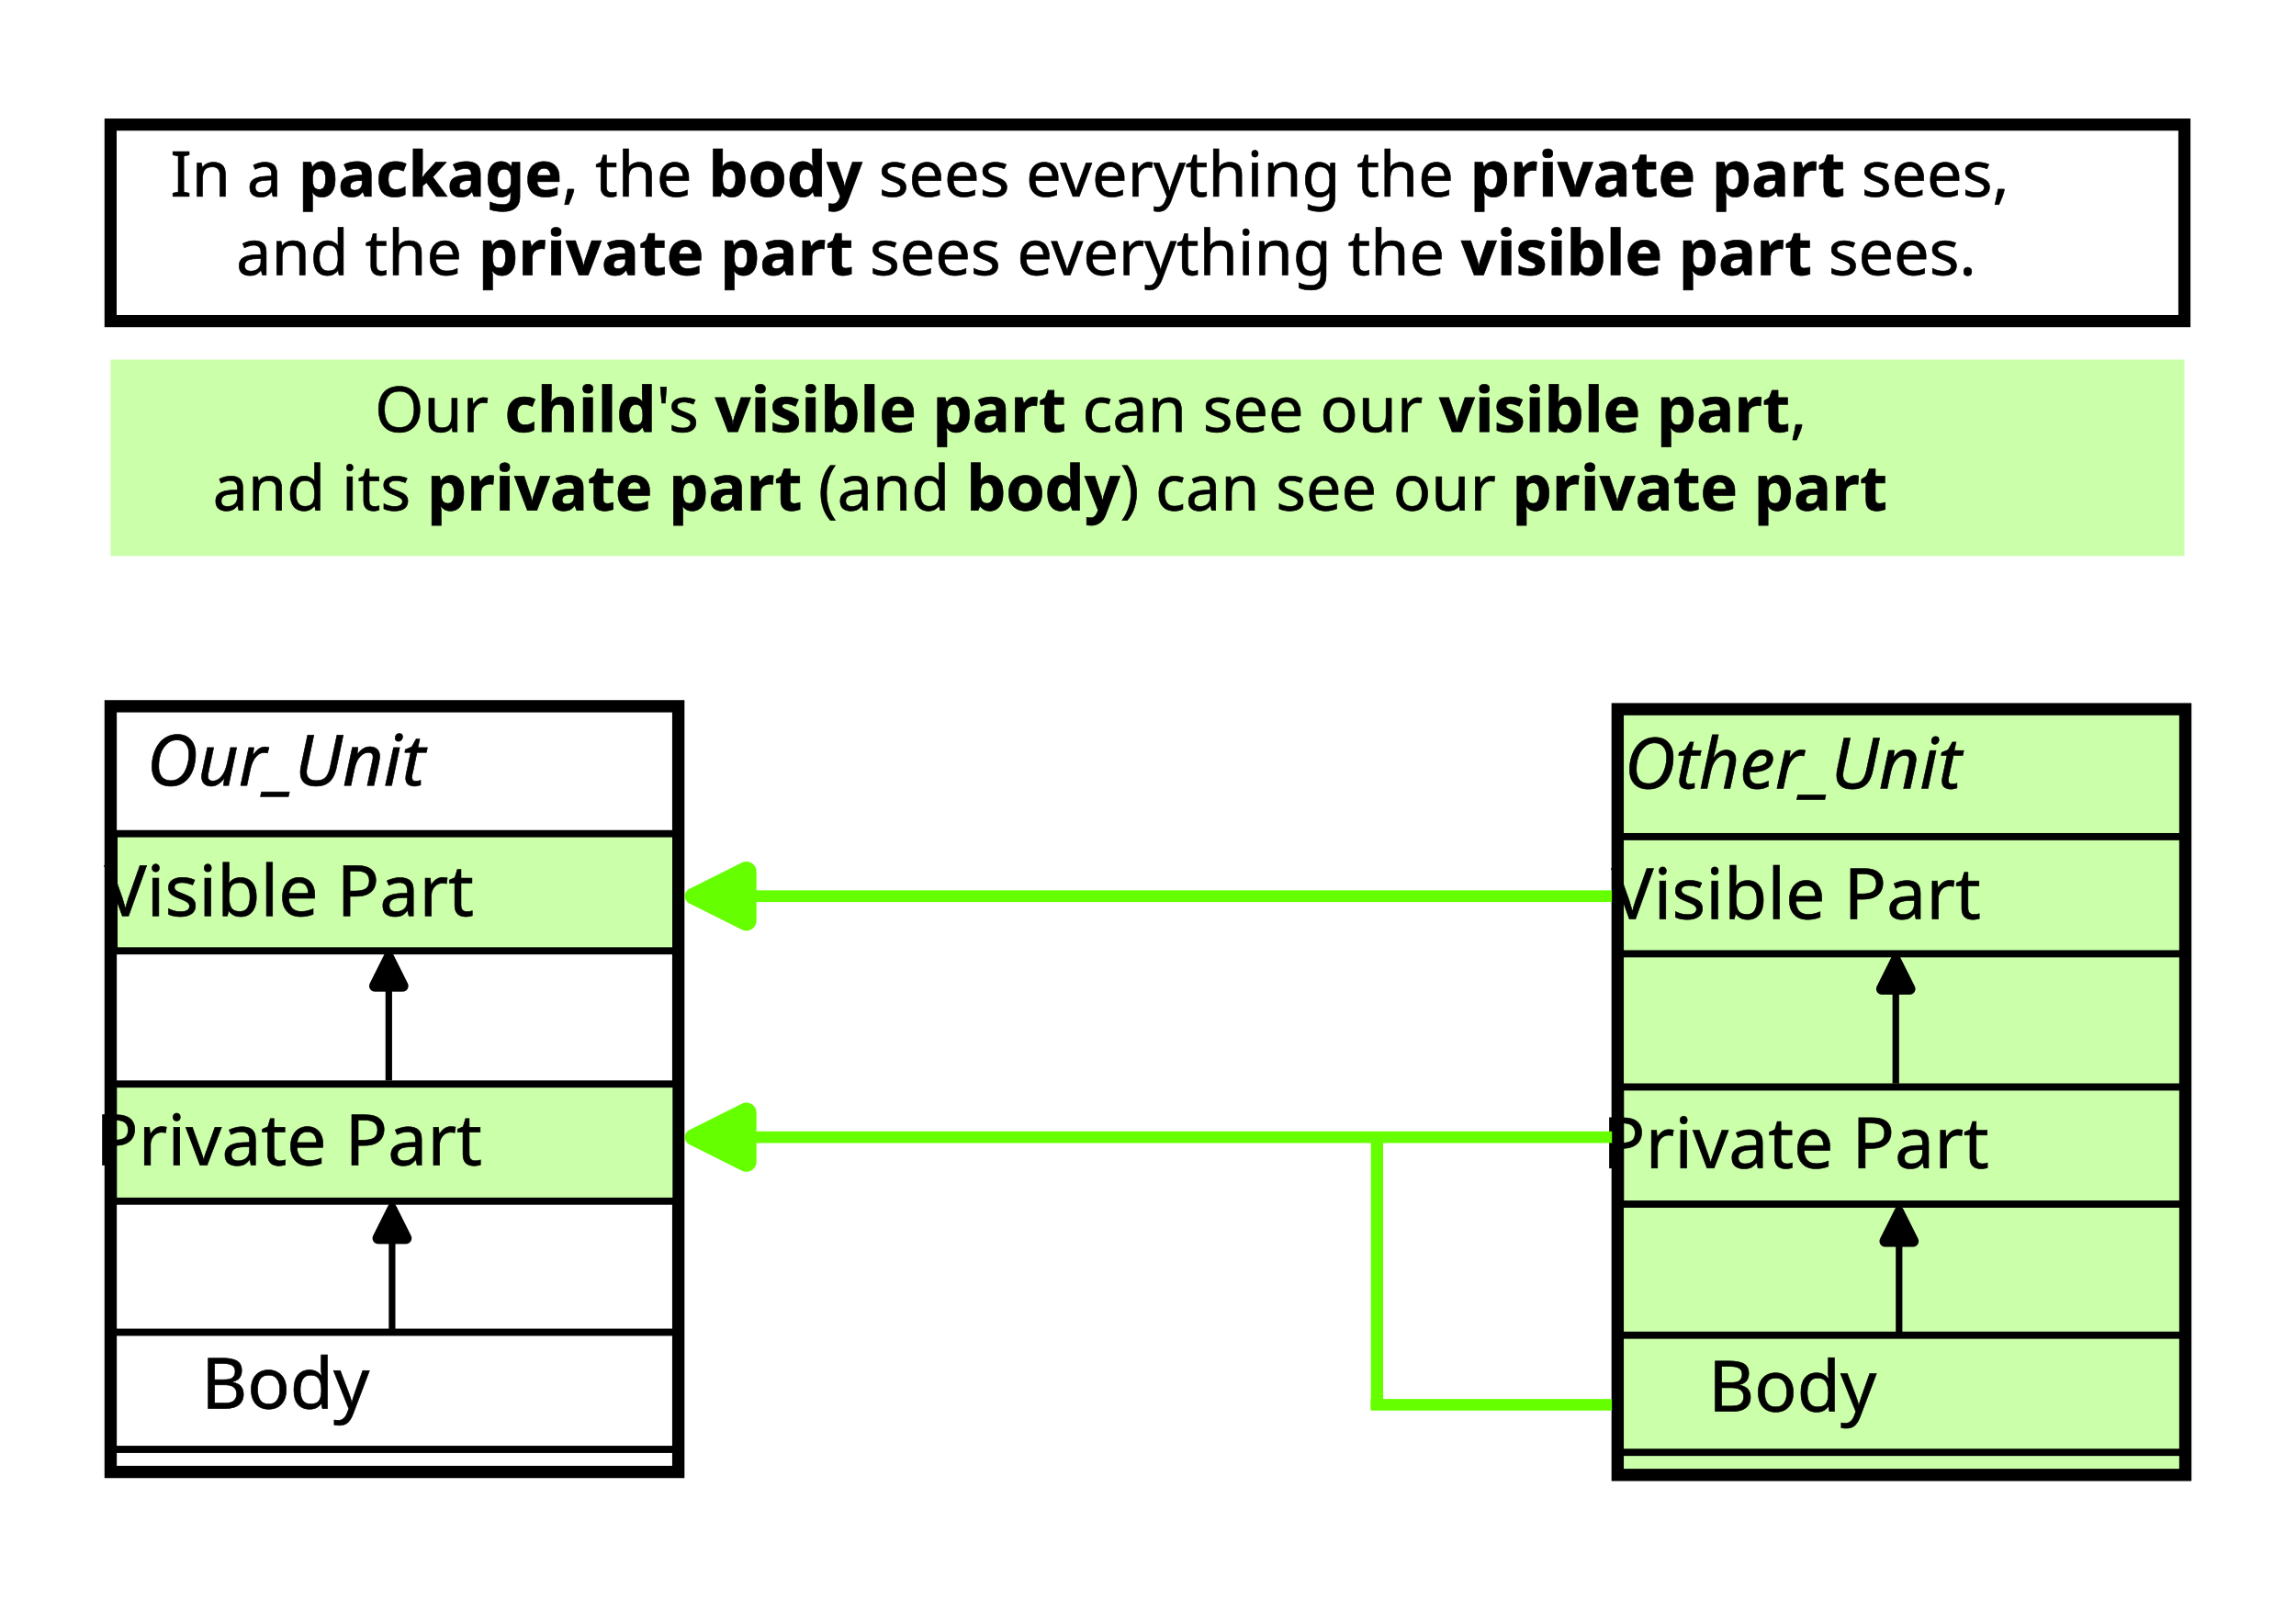
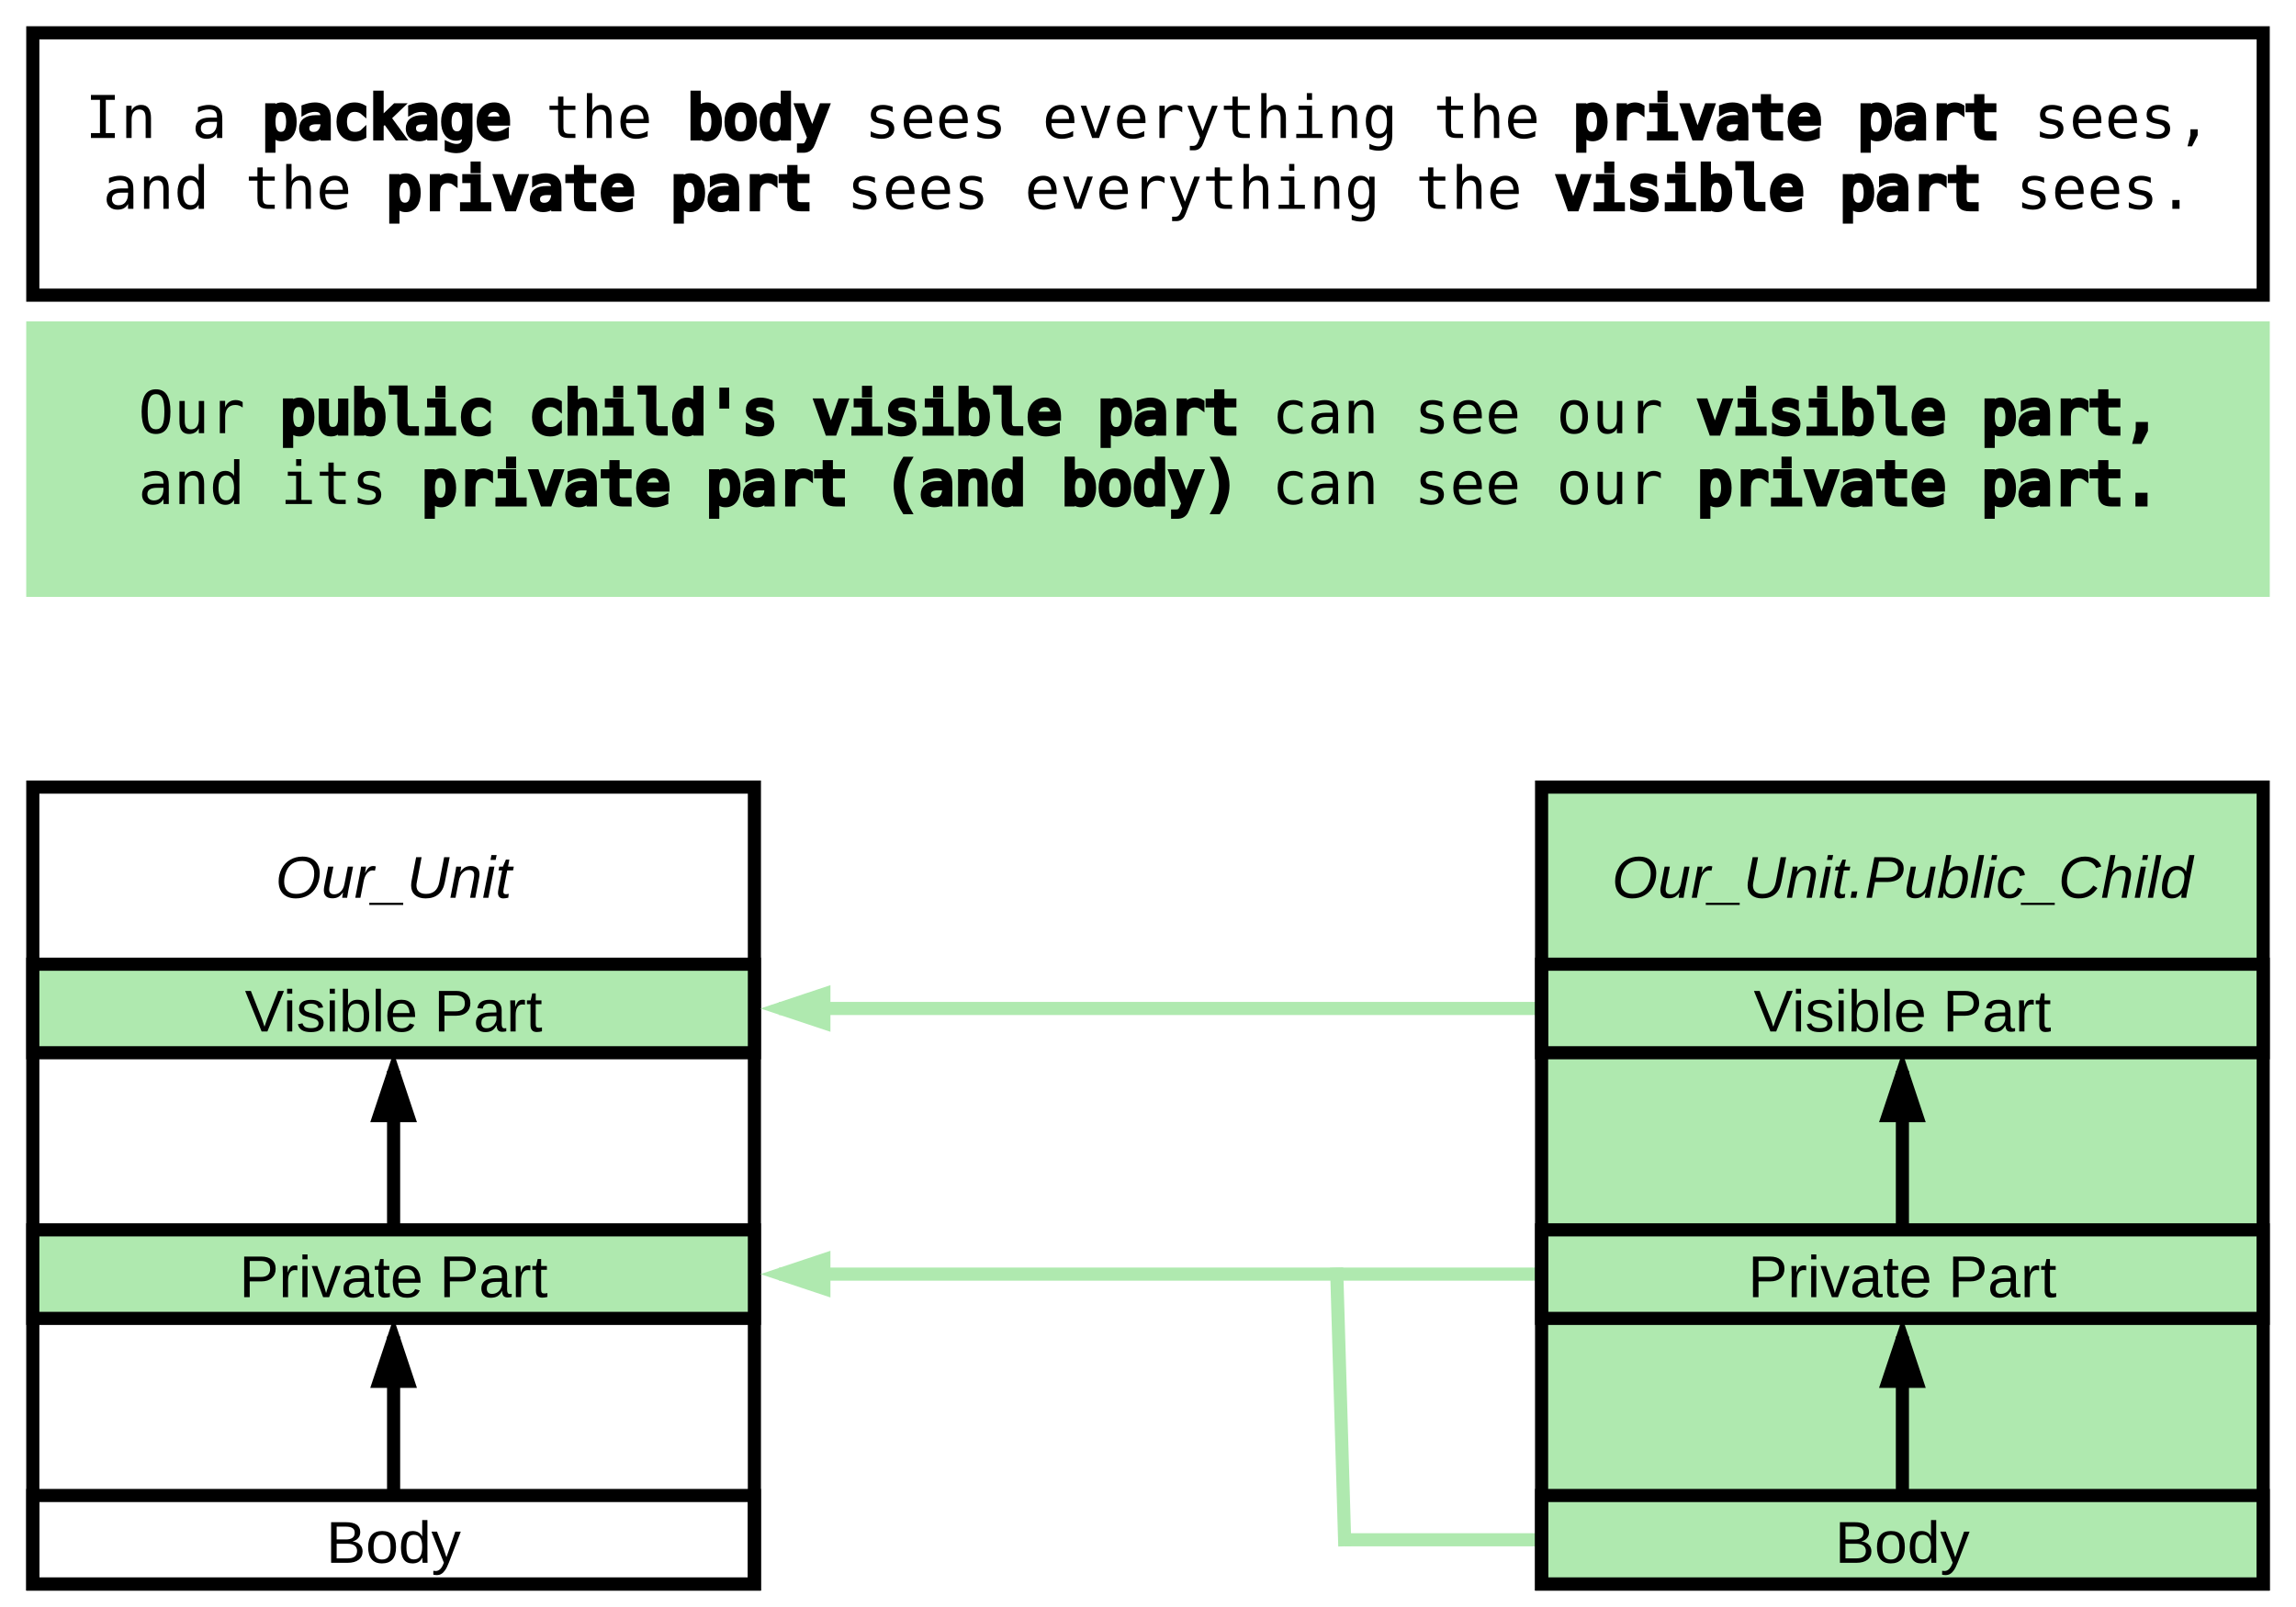
- <svg xmlns="http://www.w3.org/2000/svg" width="206.391mm" height="143.774mm" viewBox="0 0 206.391 143.774" version="1.1" id="svg1">
-   <defs id="defs1">
-     <marker style="overflow:visible" id="RoundedArrow" refX="0" refY="0" orient="auto-start-reverse" markerWidth="1" markerHeight="1" viewBox="0 0 1 1" preserveAspectRatio="xMidYMid">
-       <path transform="scale(0.7)" d="m -0.211,-4.106 6.422,3.211 a 1,1 90 0 1 0,1.789 L -0.211,4.106 A 1.236,1.236 31.717 0 1 -2,3 v -6 a 1.236,1.236 148.283 0 1 1.789,-1.106 z" style="fill:context-stroke;fill-rule:evenodd;stroke:none" id="path8" />
-     </marker>
-     <marker style="overflow:visible" id="RoundedArrow-9" refX="0" refY="0" orient="auto-start-reverse" markerWidth="1" markerHeight="1" viewBox="0 0 1 1" preserveAspectRatio="xMidYMid">
-       <path transform="scale(0.7)" d="m -0.211,-4.106 6.422,3.211 a 1,1 90 0 1 0,1.789 L -0.211,4.106 A 1.236,1.236 31.717 0 1 -2,3 v -6 a 1.236,1.236 148.283 0 1 1.789,-1.106 z" style="fill:context-stroke;fill-rule:evenodd;stroke:none" id="path8-2" />
-     </marker>
-     <marker style="overflow:visible" id="RoundedArrow-8-7" refX="0" refY="0" orient="auto-start-reverse" markerWidth="1" markerHeight="1" viewBox="0 0 1 1" preserveAspectRatio="xMidYMid">
-       <path transform="scale(0.7)" d="m -0.211,-4.106 6.422,3.211 a 1,1 90 0 1 0,1.789 L -0.211,4.106 A 1.236,1.236 31.717 0 1 -2,3 v -6 a 1.236,1.236 148.283 0 1 1.789,-1.106 z" style="fill:context-stroke;fill-rule:evenodd;stroke:none" id="path8-5-9" />
-     </marker>
-     <marker style="overflow:visible" id="RoundedArrow-9-4" refX="0" refY="0" orient="auto-start-reverse" markerWidth="1" markerHeight="1" viewBox="0 0 1 1" preserveAspectRatio="xMidYMid">
-       <path transform="scale(0.7)" d="m -0.211,-4.106 6.422,3.211 a 1,1 90 0 1 0,1.789 L -0.211,4.106 A 1.236,1.236 31.717 0 1 -2,3 v -6 a 1.236,1.236 148.283 0 1 1.789,-1.106 z" style="fill:context-stroke;fill-rule:evenodd;stroke:none" id="path8-2-8" />
-     </marker>
-     <marker style="overflow:visible" id="RoundedArrow-8-7-8" refX="0" refY="0" orient="auto-start-reverse" markerWidth="1" markerHeight="1" viewBox="0 0 1 1" preserveAspectRatio="xMidYMid">
-       <path transform="scale(0.7)" d="m -0.211,-4.106 6.422,3.211 a 1,1 90 0 1 0,1.789 L -0.211,4.106 A 1.236,1.236 31.717 0 1 -2,3 v -6 a 1.236,1.236 148.283 0 1 1.789,-1.106 z" style="fill:context-stroke;fill-rule:evenodd;stroke:none" id="path8-5-9-2" />
-     </marker>
-     <marker style="overflow:visible" id="RoundedArrow-1" refX="0" refY="0" orient="auto-start-reverse" markerWidth="1" markerHeight="1" viewBox="0 0 1 1" preserveAspectRatio="xMidYMid">
-       <path transform="scale(0.7)" d="m -0.211,-4.106 6.422,3.211 a 1,1 90 0 1 0,1.789 L -0.211,4.106 A 1.236,1.236 31.717 0 1 -2,3 v -6 a 1.236,1.236 148.283 0 1 1.789,-1.106 z" style="fill:context-stroke;fill-rule:evenodd;stroke:none" id="path8-5" />
-     </marker>
-   </defs>
-   <g id="layer1" transform="translate(0.5455,-109.6319)">
-     <rect style="fill:#ccffaa;stroke:none;stroke-width:1.092;stroke-linejoin:miter" id="rect6-1" width="186.42" height="17.661" x="9.395" y="141.951" />
-     <text xml:space="preserve" style="font-style:normal;font-variant:normal;font-weight:300;font-stretch:normal;font-size:5.644px;font-family:Calibri;-inkscape-font-specification:'Calibri Light';text-align:center;writing-mode:lr-tb;direction:ltr;text-anchor:middle;fill:#000000;stroke:#000000;stroke-width:0.052;stroke-dasharray:none" x="102.648" y="148.442" id="text3-3-7-2">
-       <tspan style="font-style:normal;font-variant:normal;font-weight:normal;font-stretch:normal;font-size:5.644px;font-family:Calibri;-inkscape-font-specification:Calibri;text-align:center;text-anchor:middle;fill:#000000;stroke:#000000;stroke-width:0.052;stroke-dasharray:none" x="102.648" y="148.442" id="tspan2-7">Our <tspan style="font-style:normal;font-variant:normal;font-weight:bold;font-stretch:normal;font-family:Calibri;-inkscape-font-specification:'Calibri Bold'" id="tspan8">child</tspan>'s <tspan style="font-style:normal;font-variant:normal;font-weight:bold;font-stretch:normal;font-family:Calibri;-inkscape-font-specification:'Calibri Bold'" id="tspan9">visible part</tspan> can see our <tspan style="font-style:normal;font-variant:normal;font-weight:bold;font-stretch:normal;font-family:Calibri;-inkscape-font-specification:'Calibri Bold'" id="tspan10">visible part</tspan>,</tspan>
-       <tspan style="font-style:normal;font-variant:normal;font-weight:normal;font-stretch:normal;font-size:5.644px;font-family:Calibri;-inkscape-font-specification:Calibri;text-align:center;text-anchor:middle;fill:#000000;stroke:#000000;stroke-width:0.052;stroke-dasharray:none" x="102.648" y="155.498" id="tspan3-9">and its <tspan style="font-style:normal;font-variant:normal;font-weight:bold;font-stretch:normal;font-family:Calibri;-inkscape-font-specification:'Calibri Bold'" id="tspan11">private part</tspan> (and <tspan style="font-style:normal;font-variant:normal;font-weight:bold;font-stretch:normal;font-family:Calibri;-inkscape-font-specification:'Calibri Bold'" id="tspan12">body</tspan>) can see our <tspan style="font-style:normal;font-variant:normal;font-weight:bold;font-stretch:normal;font-family:Calibri;-inkscape-font-specification:'Calibri Bold'" id="tspan13">private part</tspan>
-       </tspan>
-     </text>
-     <rect style="fill:none;stroke:#000000;stroke-width:1.103;stroke-dasharray:none" id="rect1-4" width="51.032" height="68.825" x="9.4" y="173.111" />
-     <text xml:space="preserve" style="font-size:6.35px;font-family:'Courier New';-inkscape-font-specification:'Courier New';text-align:center;writing-mode:lr-tb;direction:ltr;text-anchor:middle;fill:#000000;stroke:#000000;stroke-width:0.052;stroke-dasharray:none" x="34.693" y="180.233" id="text3-3">
-       <tspan id="tspan3-12" style="font-style:italic;font-variant:normal;font-weight:normal;font-stretch:normal;font-family:Calibri;-inkscape-font-specification:'Calibri Italic';fill:#000000;stroke-width:0.052;stroke-dasharray:none" x="34.693" y="180.233">Our_Unit</tspan>
-     </text>
-     <rect style="fill:#ccffaa;stroke:#000000;stroke-width:0.646" id="rect2-3" width="50.508" height="10.53" x="9.702" y="184.567" />
-     <text xml:space="preserve" style="font-size:6.35px;font-family:'Courier New';-inkscape-font-specification:'Courier New';text-align:center;writing-mode:lr-tb;direction:ltr;text-anchor:middle;fill:#000000;stroke:#000000;stroke-width:0.052;stroke-dasharray:none" x="34.961" y="191.963" id="text3-1-4">
-       <tspan id="tspan3-1-11" style="font-style:normal;font-variant:normal;font-weight:normal;font-stretch:normal;font-family:Calibri;-inkscape-font-specification:Calibri;fill:#000000;stroke-width:0.052;stroke-dasharray:none" x="34.961" y="191.963">Visible Part</tspan>
-     </text>
-     <rect style="fill:#ccffaa;stroke:#000000;stroke-width:0.647" id="rect2-8-8" width="50.593" height="10.53" x="9.641" y="207.068" />
-     <text xml:space="preserve" style="font-size:6.35px;font-family:'Courier New';-inkscape-font-specification:'Courier New';text-align:center;writing-mode:lr-tb;direction:ltr;text-anchor:middle;fill:#000000;stroke:#000000;stroke-width:0.052;stroke-dasharray:none" x="34.943" y="214.36" id="text3-1-6-7">
-       <tspan id="tspan3-1-1-4" style="font-style:normal;font-variant:normal;font-weight:normal;font-stretch:normal;font-family:Calibri;-inkscape-font-specification:Calibri;fill:#000000;stroke-width:0.052;stroke-dasharray:none" x="34.943" y="214.36">Private Part</tspan>
-     </text>
-     <path style="fill:#000000;fill-opacity:1;stroke:#000000;stroke-width:0.594;stroke-opacity:1;marker-start:url(#RoundedArrow-9)" d="m 34.403,197.935 v 8.818" id="path5-2" />
-     <path style="fill:#000000;fill-opacity:1;stroke:#000000;stroke-width:0.594;stroke-opacity:1;marker-start:url(#RoundedArrow-8-7)" d="m 34.698,220.612 v 8.818" id="path5-6-7" />
-     <rect style="fill:none;stroke:#000000;stroke-width:0.649" id="rect2-5-9" width="50.933" height="10.528" x="9.388" y="229.379" />
-     <text xml:space="preserve" style="font-size:6.35px;font-family:'Courier New';-inkscape-font-specification:'Courier New';text-align:center;writing-mode:lr-tb;direction:ltr;text-anchor:middle;fill:#000000;stroke:#000000;stroke-width:0.052;stroke-dasharray:none" x="34.642" y="236.232" id="text3-1-6-2-3">
-       <tspan id="tspan3-1-1-2-1" style="font-style:normal;font-variant:normal;font-weight:normal;font-stretch:normal;font-family:Calibri;-inkscape-font-specification:Calibri;fill:#000000;stroke-width:0.052;stroke-dasharray:none" x="34.642" y="236.232">Body</tspan>
-     </text>
-     <rect style="fill:#ccffaa;stroke:#000000;stroke-width:1.103;stroke-dasharray:none" id="rect1-4-5" width="51.032" height="68.825" x="144.867" y="173.376" />
-     <text xml:space="preserve" style="font-size:6.35px;font-family:'Courier New';-inkscape-font-specification:'Courier New';text-align:center;writing-mode:lr-tb;direction:ltr;text-anchor:middle;fill:#000000;stroke:#000000;stroke-width:0.052;stroke-dasharray:none" x="170.16" y="180.498" id="text3-3-5">
-       <tspan id="tspan3-12-1" style="font-style:italic;font-variant:normal;font-weight:normal;font-stretch:normal;font-family:Calibri;-inkscape-font-specification:'Calibri Italic';fill:#000000;stroke-width:0.052;stroke-dasharray:none" x="170.16" y="180.498">Other_Unit</tspan>
-     </text>
-     <rect style="fill:none;stroke:#000000;stroke-width:0.649" id="rect2-3-1" width="50.933" height="10.528" x="144.913" y="184.833" />
-     <text xml:space="preserve" style="font-size:6.35px;font-family:'Courier New';-inkscape-font-specification:'Courier New';text-align:center;writing-mode:lr-tb;direction:ltr;text-anchor:middle;fill:#000000;stroke:#000000;stroke-width:0.052;stroke-dasharray:none" x="170.428" y="192.227" id="text3-1-4-1">
-       <tspan id="tspan3-1-11-5" style="font-style:normal;font-variant:normal;font-weight:normal;font-stretch:normal;font-family:Calibri;-inkscape-font-specification:Calibri;fill:#000000;stroke-width:0.052;stroke-dasharray:none" x="170.428" y="192.227">Visible Part</tspan>
-     </text>
-     <rect style="fill:none;stroke:#000000;stroke-width:0.649" id="rect2-8-8-7" width="50.933" height="10.528" x="145.109" y="207.333" />
-     <text xml:space="preserve" style="font-size:6.35px;font-family:'Courier New';-inkscape-font-specification:'Courier New';text-align:center;writing-mode:lr-tb;direction:ltr;text-anchor:middle;fill:#000000;stroke:#000000;stroke-width:0.052;stroke-dasharray:none" x="170.41" y="214.625" id="text3-1-6-7-6">
-       <tspan id="tspan3-1-1-4-1" style="font-style:normal;font-variant:normal;font-weight:normal;font-stretch:normal;font-family:Calibri;-inkscape-font-specification:Calibri;fill:#000000;stroke-width:0.052;stroke-dasharray:none" x="170.41" y="214.625">Private Part</tspan>
-     </text>
-     <path style="fill:#000000;fill-opacity:1;stroke:#000000;stroke-width:0.594;stroke-opacity:1;marker-start:url(#RoundedArrow-9-4)" d="m 169.87,198.2 v 8.818" id="path5-2-4" />
-     <path style="fill:#000000;fill-opacity:1;stroke:#000000;stroke-width:0.594;stroke-opacity:1;marker-start:url(#RoundedArrow-8-7-8)" d="m 170.165,220.876 v 8.818" id="path5-6-7-2" />
-     <rect style="fill:none;stroke:#000000;stroke-width:0.649" id="rect2-5-9-2" width="50.933" height="10.528" x="144.854" y="229.644" />
-     <text xml:space="preserve" style="font-size:6.35px;font-family:'Courier New';-inkscape-font-specification:'Courier New';text-align:center;writing-mode:lr-tb;direction:ltr;text-anchor:middle;fill:#000000;stroke:#000000;stroke-width:0.052;stroke-dasharray:none" x="170.108" y="236.497" id="text3-1-6-2-3-2">
-       <tspan id="tspan3-1-1-2-1-1" style="font-style:normal;font-variant:normal;font-weight:normal;font-stretch:normal;font-family:Calibri;-inkscape-font-specification:Calibri;fill:#000000;stroke-width:0.052;stroke-dasharray:none" x="170.108" y="236.497">Body</tspan>
-     </text>
-     <path style="fill:#66ff00;stroke:#66ff00;stroke-width:1.048;stroke-linejoin:miter;marker-end:url(#RoundedArrow)" d="m 144.349,190.181 c -77.256,0 -78.362,0 -78.362,0" id="path1" />
-     <path style="fill:#66ff00;stroke:#66ff00;stroke-width:1.048;stroke-linejoin:miter;marker-end:url(#RoundedArrow-1)" d="m 144.36,211.849 c -77.267,0 -78.373,0 -78.373,0" id="path1-7" />
-     <path style="fill:#66ff00;stroke:#66ff00;stroke-width:1.04;stroke-linejoin:miter;stroke-dasharray:none" d="m 144.35,235.898 c -21.38,0 -21.686,0 -21.686,0" id="path1-2" />
-     <path style="fill:#66ff00;stroke:#66ff00;stroke-width:1.099;stroke-linejoin:miter;stroke-dasharray:none" d="m 123.239,236.281 c 0,-23.868 0,-24.209 0,-24.209" id="path1-2-1" />
-     <text xml:space="preserve" style="font-style:normal;font-variant:normal;font-weight:300;font-stretch:normal;font-size:5.644px;font-family:Calibri;-inkscape-font-specification:'Calibri Light';text-align:center;writing-mode:lr-tb;direction:ltr;text-anchor:middle;fill:#000000;stroke:#000000;stroke-width:0.052;stroke-dasharray:none" x="102.557" y="127.289" id="text3-3-7">
-       <tspan style="font-style:normal;font-variant:normal;font-weight:normal;font-stretch:normal;font-size:5.644px;font-family:Calibri;-inkscape-font-specification:Calibri;text-align:center;text-anchor:middle;fill:#000000;stroke:#000000;stroke-width:0.052;stroke-dasharray:none" x="102.557" y="127.289" id="tspan2">In a <tspan style="font-style:normal;font-variant:normal;font-weight:bold;font-stretch:normal;font-size:5.644px;font-family:Calibri;-inkscape-font-specification:'Calibri Bold'" id="tspan1">package</tspan>, the <tspan style="font-style:normal;font-variant:normal;font-weight:bold;font-stretch:normal;font-size:5.644px;font-family:Calibri;-inkscape-font-specification:'Calibri Bold'" id="tspan4">body</tspan> sees everything the <tspan style="font-style:normal;font-variant:normal;font-weight:bold;font-stretch:normal;font-size:5.644px;font-family:Calibri;-inkscape-font-specification:'Calibri Bold'" id="tspan5">private part</tspan> sees,</tspan>
-       <tspan style="font-style:normal;font-variant:normal;font-weight:normal;font-stretch:normal;font-size:5.644px;font-family:Calibri;-inkscape-font-specification:Calibri;text-align:center;text-anchor:middle;fill:#000000;stroke:#000000;stroke-width:0.052;stroke-dasharray:none" x="102.557" y="134.345" id="tspan3">and the <tspan style="font-style:normal;font-variant:normal;font-weight:bold;font-stretch:normal;font-size:5.644px;font-family:Calibri;-inkscape-font-specification:'Calibri Bold'" id="tspan6">private part</tspan> sees everything the <tspan style="font-weight:bold;font-size:5.644px" id="tspan7">visible part</tspan> sees.</tspan>
-     </text>
-     <rect style="fill:none;stroke:#000000;stroke-width:1.092;stroke-linejoin:miter" id="rect6" width="186.42" height="17.661" x="9.395" y="120.832" />
-   </g>
+ <svg xmlns="http://www.w3.org/2000/svg" baseProfile="full" version="1.1" height="245" width="350">
+   <rect fill="none" stroke="#000000" stroke-width="2" height="40" width="340" x="5" y="5" />
+   <text xml:space="preserve" fill="#000000" stroke="none" text-align="left" font-size="9px" font-family="Monospace" font-weight="normal" x="12.974" y="21.04">
+     <tspan x="12.974" y="21.04" style="fill:#000000">In a</tspan>
+     <tspan x="39.978" y="21.04" style="fill:#000000;stroke:#000000;stroke-width:0.75">package</tspan>
+     <tspan x="83.185" y="21.04" style="fill:#000000">the</tspan>
+     <tspan x="104.789" y="21.04" style="fill:#000000;stroke:#000000;stroke-width:0.75">body</tspan>
+     <tspan x="131.793" y="21.04" style="fill:#000000">sees everything the</tspan>
+     <tspan x="239.811" y="21.04" style="fill:#000000;stroke:#000000;stroke-width:0.75">private part</tspan>
+     <tspan x="310.022" y="21.04" style="fill:#000000">sees,</tspan>
+   </text>
+   <text xml:space="preserve" fill="#000000" stroke="none" text-align="left" font-size="9px" font-family="Monospace" font-weight="normal" x="15.674" y="31.84">
+     <tspan x="15.674" y="31.84" style="fill:#000000">and the</tspan>
+     <tspan x="58.881" y="31.84" style="fill:#000000;stroke:#000000;stroke-width:0.75">private part</tspan>
+     <tspan x="129.093" y="31.84" style="fill:#000000">sees everything the</tspan>
+     <tspan x="237.11" y="31.84" style="fill:#000000;stroke:#000000;stroke-width:0.75">visible part</tspan>
+     <tspan x="307.322" y="31.84" style="fill:#000000">sees.</tspan>
+   </text>
+   <rect fill="#afe9af" stroke="#afe9af" stroke-width="2" height="40" width="340" x="5" y="50" />
+   <text xml:space="preserve" fill="#000000" stroke="none" text-align="left" font-size="9px" font-family="Monospace" font-weight="normal" x="21.075" y="66.04">
+     <tspan x="21.075" y="66.04" style="fill:#000000">Our</tspan>
+     <tspan x="42.678" y="66.04" style="fill:#000000;stroke:#000000;stroke-width:0.75">public child's visible part</tspan>
+     <tspan x="193.903" y="66.04" style="fill:#000000">can see our</tspan>
+     <tspan x="258.714" y="66.04" style="fill:#000000;stroke:#000000;stroke-width:0.75">visible part,</tspan>
+   </text>
+   <text xml:space="preserve" fill="#000000" stroke="none" text-align="left" font-size="9px" font-family="Monospace" font-weight="normal" x="21.075" y="76.84">
+     <tspan x="21.075" y="76.84" style="fill:#000000">and its</tspan>
+     <tspan x="64.282" y="76.84" style="fill:#000000;stroke:#000000;stroke-width:0.75">private part (and body)</tspan>
+     <tspan x="193.903" y="76.84" style="fill:#000000">can see our</tspan>
+     <tspan x="258.714" y="76.84" style="fill:#000000;stroke:#000000;stroke-width:0.75">private part.</tspan>
+   </text>
+   <rect fill="none" stroke="#000000" stroke-width="2" height="121.5" width="110" x="5" y="120" />
+   <text xml:space="preserve" fill="#000000" stroke="none" text-align="center" font-size="9px" font-family="arial" font-weight="normal" font-style="italic" text-anchor="middle" x="60.0" y="136.875">Our_Unit</text>
+   <rect fill="#afe9af" stroke="#000000" stroke-width="2" height="13.5" width="110" x="5" y="147.0" />
+   <text xml:space="preserve" fill="#000000" stroke="none" text-align="left" font-size="9px" font-family="Arial" font-weight="normal" text-anchor="middle" x="60.0" y="157.26">Visible Part</text>
+   <polygon fill="#000000" stroke="#000000" stroke-width="1" transform="rotate(45, 60.0, 162.0)" points="60.0,162.0 64.05,170.1 68.1,166.05 " />
+   <line fill="none" stroke="#000000" stroke-width="2" x1="60.0" y1="163.25" x2="60.0" y2="188.25" />
+   <rect fill="#afe9af" stroke="#000000" stroke-width="2" height="13.5" width="110" x="5" y="187.5" />
+   <text xml:space="preserve" fill="#000000" stroke="none" text-align="left" font-size="9px" font-family="Arial" font-weight="normal" text-anchor="middle" x="60.0" y="197.76">Private Part</text>
+   <polygon fill="#000000" stroke="#000000" stroke-width="1" transform="rotate(45, 60.0, 202.5)" points="60.0,202.5 64.05,210.6 68.1,206.55 " />
+   <line fill="none" stroke="#000000" stroke-width="2" x1="60.0" y1="203.75" x2="60.0" y2="228.75" />
+   <rect fill="none" stroke="#000000" stroke-width="2" height="13.5" width="110" x="5" y="228.0" />
+   <text xml:space="preserve" fill="#000000" stroke="none" text-align="left" font-size="9px" font-family="Arial" font-weight="normal" text-anchor="middle" x="60.0" y="238.26">Body</text>
+   <line fill="none" stroke="#afe9af" stroke-width="2" x1="118.75" y1="153.75" x2="235" y2="153.75" />
+   <polygon fill="#afe9af" stroke="#afe9af" stroke-width="1" transform="rotate(-45, 117.5, 153.75)" points="117.5,153.75 121.55,161.85 125.6,157.8 " />
+   <polygon fill="#afe9af" stroke="#afe9af" stroke-width="1" transform="rotate(-45, 117.5, 194.25)" points="117.5,194.25 121.55,202.35 125.6,198.3 " />
+   <line fill="none" stroke="#afe9af" stroke-width="2" x1="118.75" y1="194.25" x2="235" y2="194.25" />
+   <line fill="none" stroke="#afe9af" stroke-width="2" x1="205.0" y1="234.75" x2="235" y2="234.75" />
+   <line fill="none" stroke="#afe9af" stroke-width="2" x1="203.75" y1="193.25" x2="205.0" y2="235.75" />
+   <rect fill="#afe9af" stroke="#000000" stroke-width="2" height="121.5" width="110" x="235" y="120" />
+   <text xml:space="preserve" fill="#000000" stroke="none" text-align="center" font-size="9px" font-family="arial" font-weight="normal" font-style="italic" text-anchor="middle" x="290.0" y="136.875">Our_Unit.Public_Child</text>
+   <rect fill="none" stroke="#000000" stroke-width="2" height="13.5" width="110" x="235" y="147.0" />
+   <text xml:space="preserve" fill="#000000" stroke="none" text-align="left" font-size="9px" font-family="Arial" font-weight="normal" text-anchor="middle" x="290.0" y="157.26">Visible Part</text>
+   <polygon fill="#000000" stroke="#000000" stroke-width="1" transform="rotate(45, 290.0, 162.0)" points="290.0,162.0 294.05,170.1 298.1,166.05 " />
+   <line fill="none" stroke="#000000" stroke-width="2" x1="290.0" y1="163.25" x2="290.0" y2="188.25" />
+   <rect fill="none" stroke="#000000" stroke-width="2" height="13.5" width="110" x="235" y="187.5" />
+   <text xml:space="preserve" fill="#000000" stroke="none" text-align="left" font-size="9px" font-family="Arial" font-weight="normal" text-anchor="middle" x="290.0" y="197.76">Private Part</text>
+   <polygon fill="#000000" stroke="#000000" stroke-width="1" transform="rotate(45, 290.0, 202.5)" points="290.0,202.5 294.05,210.6 298.1,206.55 " />
+   <line fill="none" stroke="#000000" stroke-width="2" x1="290.0" y1="203.75" x2="290.0" y2="228.75" />
+   <rect fill="none" stroke="#000000" stroke-width="2" height="13.5" width="110" x="235" y="228.0" />
+   <text xml:space="preserve" fill="#000000" stroke="none" text-align="left" font-size="9px" font-family="Arial" font-weight="normal" text-anchor="middle" x="290.0" y="238.26">Body</text>
</svg>
